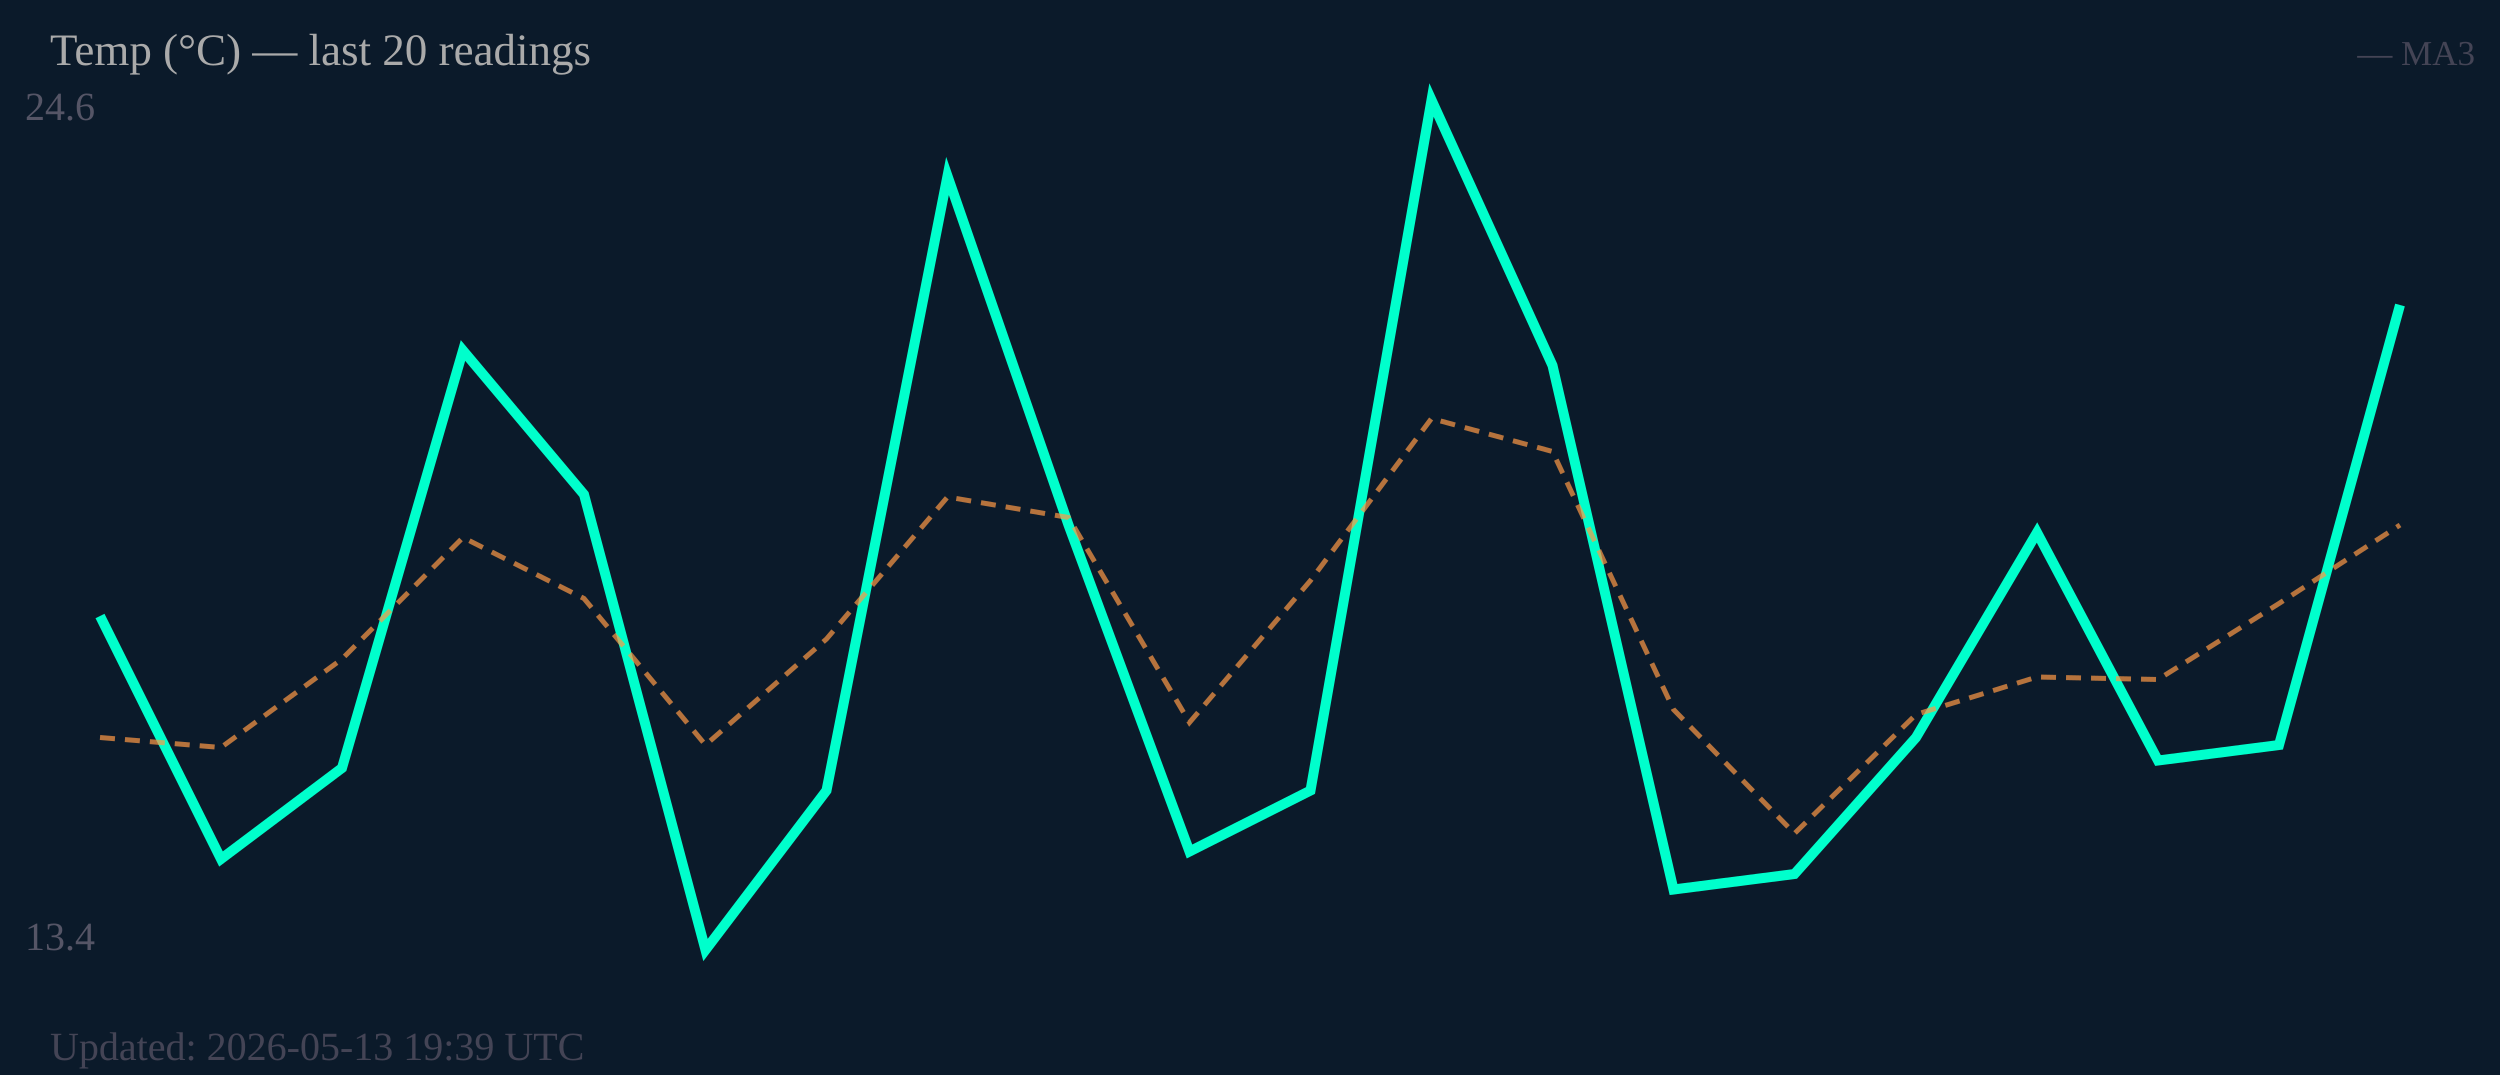
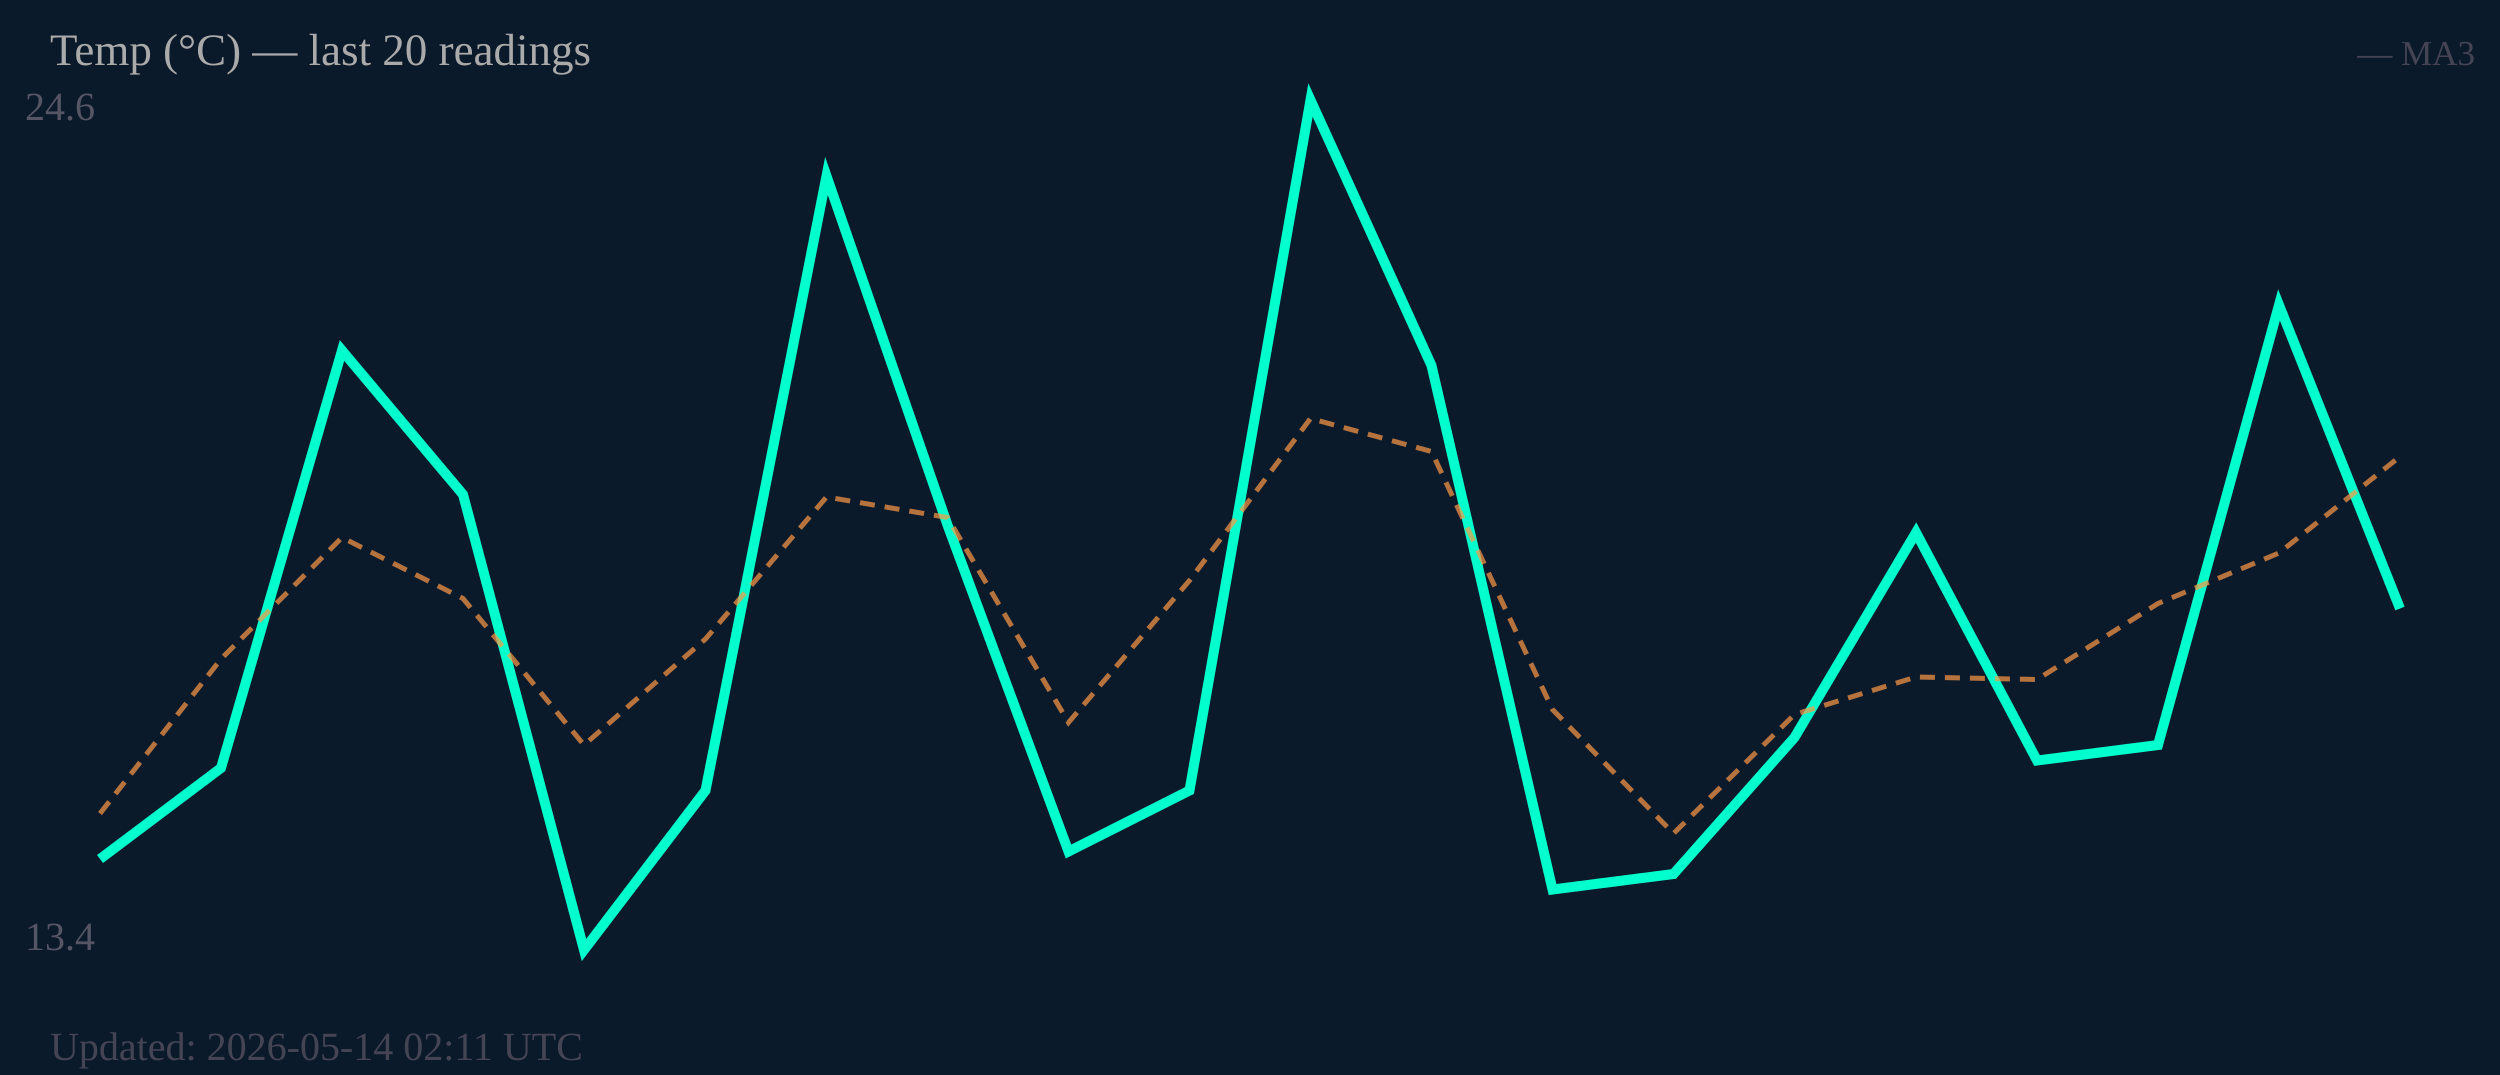
<svg xmlns="http://www.w3.org/2000/svg" width="500" height="215" viewBox="0 0 500 215">
  <rect width="500" height="215" fill="#0b1a2a" />
  <text x="5" y="24" font-size="8" fill="#556">24.6</text>
  <text x="5" y="190" font-size="8" fill="#556">13.4</text>
-   <polyline fill="none" stroke="#00ffcc" stroke-width="2" points="20.0,123.2 44.2,171.8 68.4,153.6 92.6,70.1 116.8,98.9 141.1,190.0 165.3,158.1 189.5,35.2 213.7,105.0 237.9,170.3 262.1,158.1 286.3,20.0 310.5,73.1 334.7,177.9 358.9,174.8 383.2,147.5 407.4,106.5 431.6,152.1 455.8,149.0 480.0,61.0" />
-   <polyline fill="none" stroke="#ff9944" stroke-width="1" stroke-dasharray="3,2" opacity="0.7" points="20.0,147.5 44.2,149.5 68.4,131.8 92.6,107.5 116.8,119.7 141.1,149.0 165.3,127.8 189.5,99.4 213.7,103.5 237.9,144.5 262.1,116.1 286.3,83.7 310.5,90.3 334.7,141.9 358.9,166.7 383.2,142.9 407.4,135.4 431.6,135.9 455.8,120.7 480.0,105.0" />
+   <polyline fill="none" stroke="#00ffcc" stroke-width="2" points="20.0,171.8 44.2,153.6 68.4,70.1 92.6,98.9 116.8,190.0 141.1,158.1 165.3,35.2 189.5,105.0 213.7,170.3 237.9,158.1 262.1,20.0 286.3,73.1 310.5,177.9 334.7,174.8 358.9,147.5 383.2,106.5 407.4,152.1 431.6,149.0 455.8,61.0 480.0,121.7" />
+   <polyline fill="none" stroke="#ff9944" stroke-width="1" stroke-dasharray="3,2" opacity="0.7" points="20.0,162.7 44.2,131.8 68.4,107.5 92.6,119.7 116.8,149.0 141.1,127.8 165.3,99.4 189.5,103.5 213.7,144.5 237.9,116.1 262.1,83.7 286.3,90.3 310.5,141.9 334.7,166.7 358.9,142.9 383.2,135.4 407.4,135.9 431.6,120.7 455.8,110.6 480.0,91.3" />
  <text x="10" y="13" font-size="9" fill="#aaa">Temp (°C) — last 20 readings</text>
  <text x="495" y="13" font-size="7" fill="#445" text-anchor="end">— MA3</text>
-   <text x="10" y="212" font-size="8" fill="#445">Updated: 2026-05-13 19:39 UTC</text>
+   <text x="10" y="212" font-size="8" fill="#445">Updated: 2026-05-14 02:11 UTC</text>
</svg>
